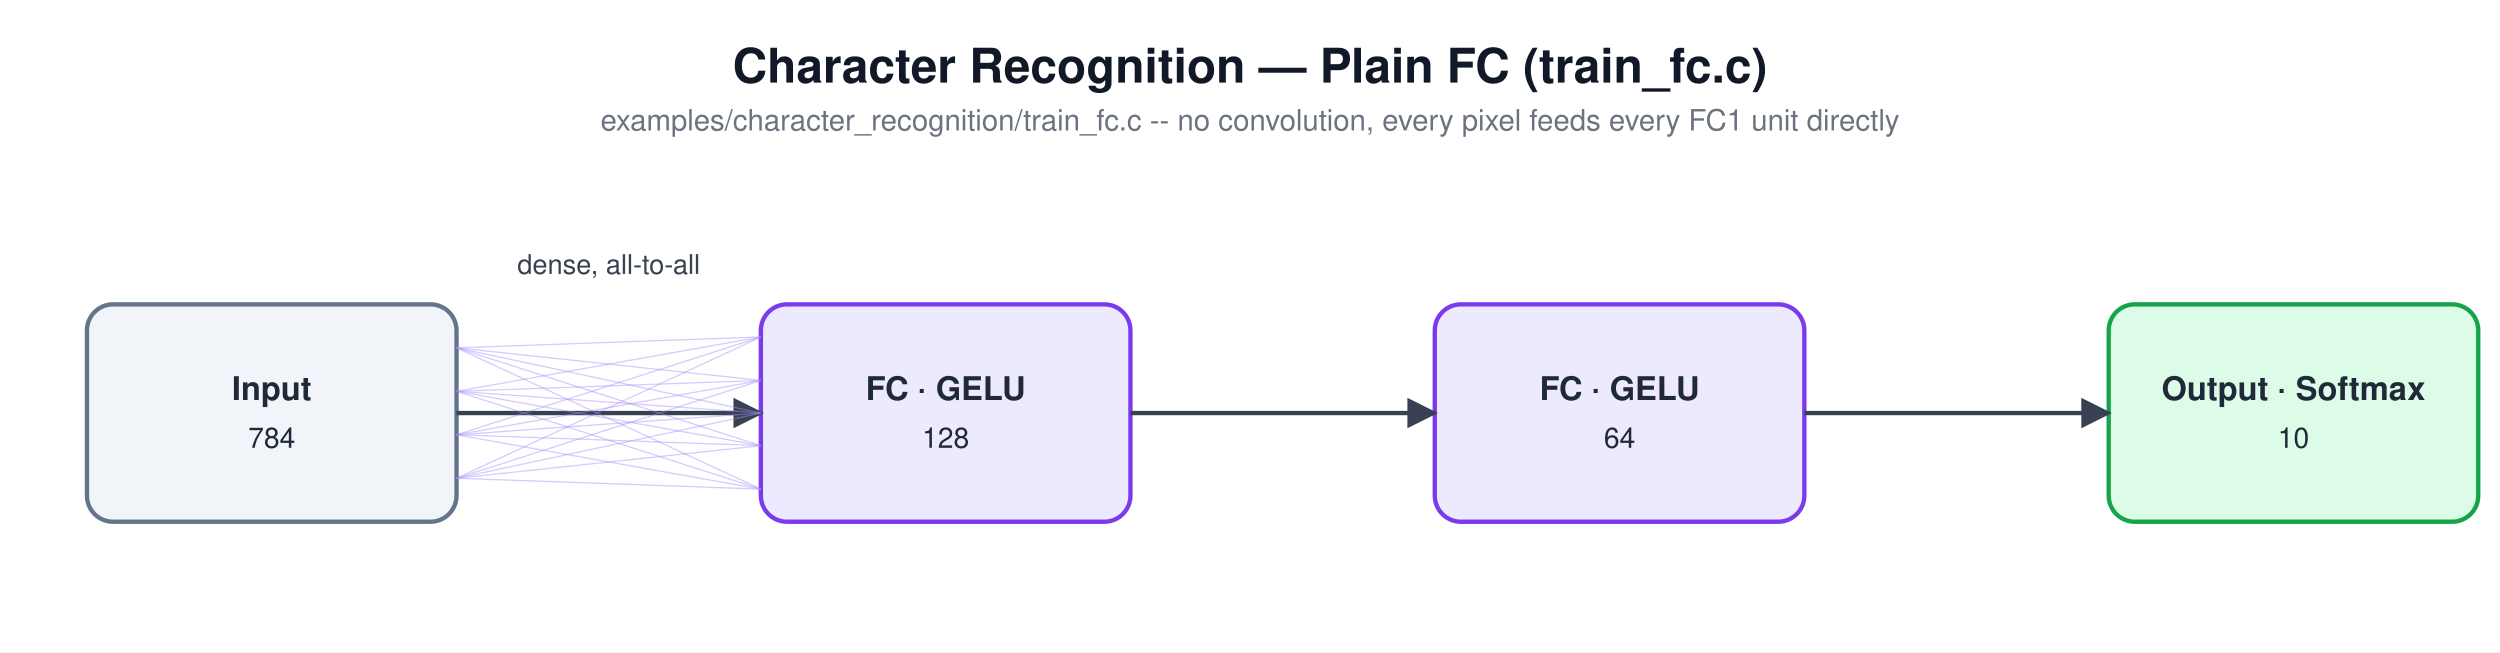
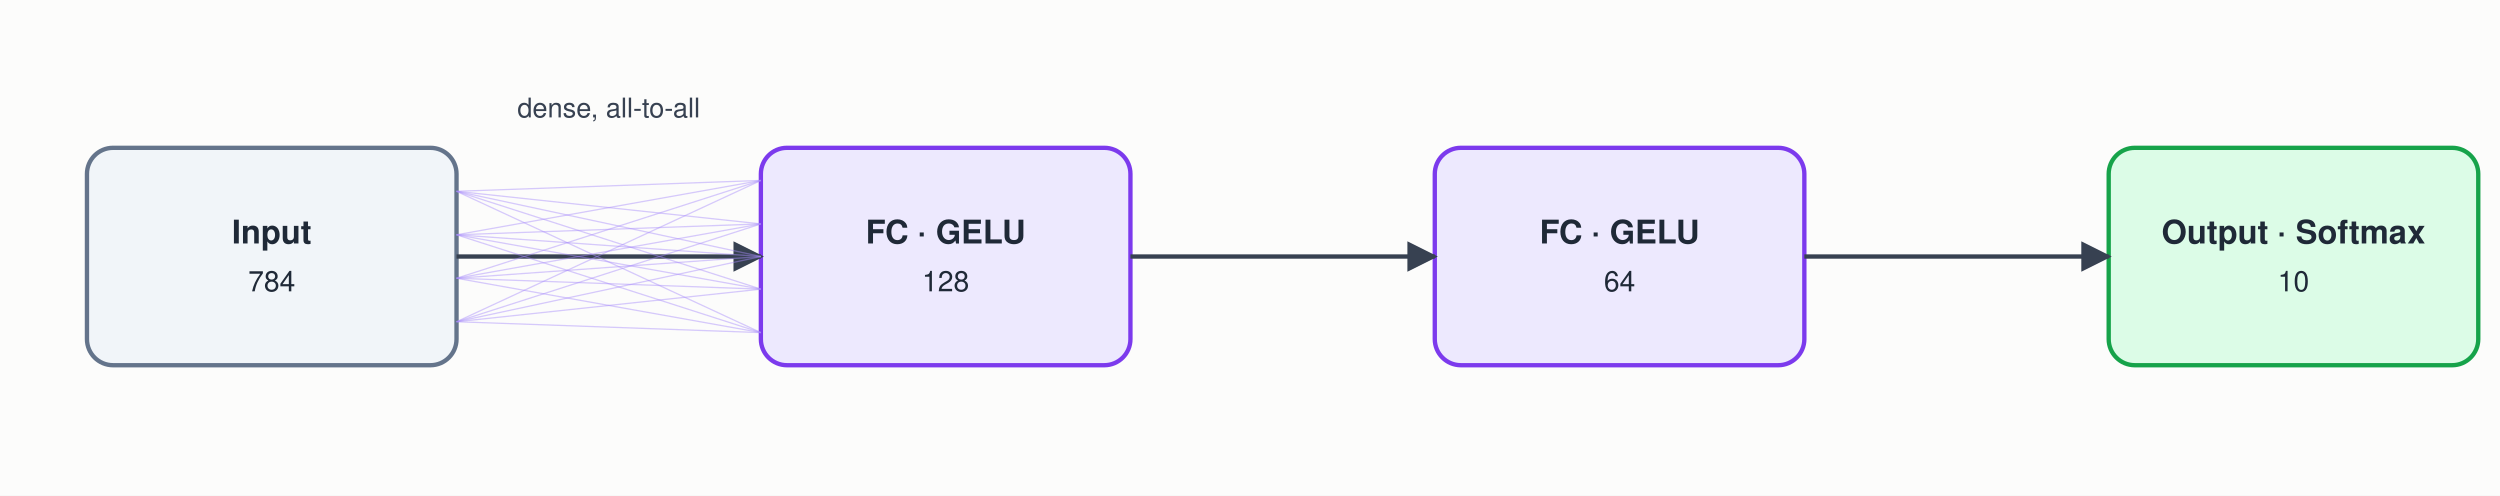
- <svg xmlns="http://www.w3.org/2000/svg" viewBox="0 0 1150 300" width="1150" height="300">
+ <svg xmlns="http://www.w3.org/2000/svg" viewBox="0 72 1150 228" width="1150" height="228">
  <defs>
    <marker id="arrow" viewBox="0 0 10 10" refX="9" refY="5" markerWidth="7" markerHeight="7" orient="auto-start-reverse">
      <path d="M0,0 L10,5 L0,10 z" fill="#374151" />
    </marker>
    <marker id="arrow-orange" viewBox="0 0 10 10" refX="9" refY="5" markerWidth="7" markerHeight="7" orient="auto-start-reverse">
      <path d="M0,0 L10,5 L0,10 z" fill="#ea580c" />
    </marker>
    <marker id="arrow-pink" viewBox="0 0 10 10" refX="9" refY="5" markerWidth="7" markerHeight="7" orient="auto-start-reverse">
      <path d="M0,0 L10,5 L0,10 z" fill="#db2777" />
    </marker>
  </defs>
-   <rect x="0" y="0" width="1150" height="300" fill="#ffffff" />
-   <text x="575.0" y="38" text-anchor="middle" font-family="'Segoe UI', Helvetica, Arial, sans-serif" font-size="22" font-weight="700" fill="#111827">Character Recognition — Plain FC (train_fc.c)</text>
-   <text x="575.0" y="60" text-anchor="middle" font-family="'Segoe UI', Helvetica, Arial, sans-serif" font-size="13.5" fill="#6b7280">examples/character_recognition/train_fc.c -- no convolution, every pixel feeds every FC1 unit directly</text>
+   <rect x="0" y="0" width="1150" height="300" fill="#fcfcfb" />
  <rect x="40" y="140" width="170" height="100" rx="12" fill="#f1f5f9" stroke="#64748b" stroke-width="2" />
  <text x="125.0" y="184.0" text-anchor="middle" font-family="'Segoe UI', Helvetica, Arial, sans-serif" font-size="15" font-weight="600" fill="#1f2937">Input</text>
  <text x="125.0" y="206.0" text-anchor="middle" font-family="'Segoe UI', Helvetica, Arial, sans-serif" font-size="13" fill="#1f2937">784</text>
  <rect x="350" y="140" width="170" height="100" rx="12" fill="#ede9fe" stroke="#7c3aed" stroke-width="2" />
  <text x="435.0" y="184.0" text-anchor="middle" font-family="'Segoe UI', Helvetica, Arial, sans-serif" font-size="15" font-weight="600" fill="#1f2937">FC · GELU</text>
  <text x="435.0" y="206.0" text-anchor="middle" font-family="'Segoe UI', Helvetica, Arial, sans-serif" font-size="13" fill="#1f2937">128</text>
  <rect x="660" y="140" width="170" height="100" rx="12" fill="#ede9fe" stroke="#7c3aed" stroke-width="2" />
  <text x="745.0" y="184.0" text-anchor="middle" font-family="'Segoe UI', Helvetica, Arial, sans-serif" font-size="15" font-weight="600" fill="#1f2937">FC · GELU</text>
  <text x="745.0" y="206.0" text-anchor="middle" font-family="'Segoe UI', Helvetica, Arial, sans-serif" font-size="13" fill="#1f2937">64</text>
  <rect x="970" y="140" width="170" height="100" rx="12" fill="#dcfce7" stroke="#16a34a" stroke-width="2" />
  <text x="1055.0" y="184.0" text-anchor="middle" font-family="'Segoe UI', Helvetica, Arial, sans-serif" font-size="15" font-weight="600" fill="#1f2937">Output · Softmax</text>
  <text x="1055.0" y="206.0" text-anchor="middle" font-family="'Segoe UI', Helvetica, Arial, sans-serif" font-size="13" fill="#1f2937">10</text>
  <line x1="210" y1="190.0" x2="350" y2="190.0" stroke="#374151" stroke-width="2" marker-end="url(#arrow)" />
  <text x="280.0" y="126" text-anchor="middle" font-family="'Segoe UI', Helvetica, Arial, sans-serif" font-size="12.5" fill="#374151">dense, all-to-all</text>
  <line x1="520" y1="190.0" x2="660" y2="190.0" stroke="#374151" stroke-width="2" marker-end="url(#arrow)" />
  <line x1="830" y1="190.0" x2="970" y2="190.0" stroke="#374151" stroke-width="2" marker-end="url(#arrow)" />
  <line x1="210" y1="160.0" x2="350" y2="155.0" stroke="#a78bfa" stroke-width="0.6" opacity="0.45" />
  <line x1="210" y1="160.0" x2="350" y2="175.0" stroke="#a78bfa" stroke-width="0.6" opacity="0.45" />
  <line x1="210" y1="160.0" x2="350" y2="190.0" stroke="#a78bfa" stroke-width="0.6" opacity="0.45" />
  <line x1="210" y1="160.0" x2="350" y2="205.0" stroke="#a78bfa" stroke-width="0.6" opacity="0.45" />
  <line x1="210" y1="160.0" x2="350" y2="225.0" stroke="#a78bfa" stroke-width="0.6" opacity="0.45" />
  <line x1="210" y1="180.0" x2="350" y2="155.0" stroke="#a78bfa" stroke-width="0.6" opacity="0.45" />
  <line x1="210" y1="180.0" x2="350" y2="175.0" stroke="#a78bfa" stroke-width="0.6" opacity="0.45" />
  <line x1="210" y1="180.0" x2="350" y2="190.0" stroke="#a78bfa" stroke-width="0.6" opacity="0.45" />
  <line x1="210" y1="180.0" x2="350" y2="205.0" stroke="#a78bfa" stroke-width="0.6" opacity="0.45" />
  <line x1="210" y1="180.0" x2="350" y2="225.0" stroke="#a78bfa" stroke-width="0.6" opacity="0.45" />
  <line x1="210" y1="200.0" x2="350" y2="155.0" stroke="#a78bfa" stroke-width="0.6" opacity="0.45" />
  <line x1="210" y1="200.0" x2="350" y2="175.0" stroke="#a78bfa" stroke-width="0.6" opacity="0.45" />
  <line x1="210" y1="200.0" x2="350" y2="190.0" stroke="#a78bfa" stroke-width="0.6" opacity="0.45" />
  <line x1="210" y1="200.0" x2="350" y2="205.0" stroke="#a78bfa" stroke-width="0.6" opacity="0.45" />
  <line x1="210" y1="200.0" x2="350" y2="225.0" stroke="#a78bfa" stroke-width="0.6" opacity="0.45" />
  <line x1="210" y1="220.0" x2="350" y2="155.0" stroke="#a78bfa" stroke-width="0.6" opacity="0.45" />
  <line x1="210" y1="220.0" x2="350" y2="175.0" stroke="#a78bfa" stroke-width="0.6" opacity="0.45" />
  <line x1="210" y1="220.0" x2="350" y2="190.0" stroke="#a78bfa" stroke-width="0.6" opacity="0.45" />
  <line x1="210" y1="220.0" x2="350" y2="205.0" stroke="#a78bfa" stroke-width="0.6" opacity="0.45" />
  <line x1="210" y1="220.0" x2="350" y2="225.0" stroke="#a78bfa" stroke-width="0.6" opacity="0.45" />
</svg>
